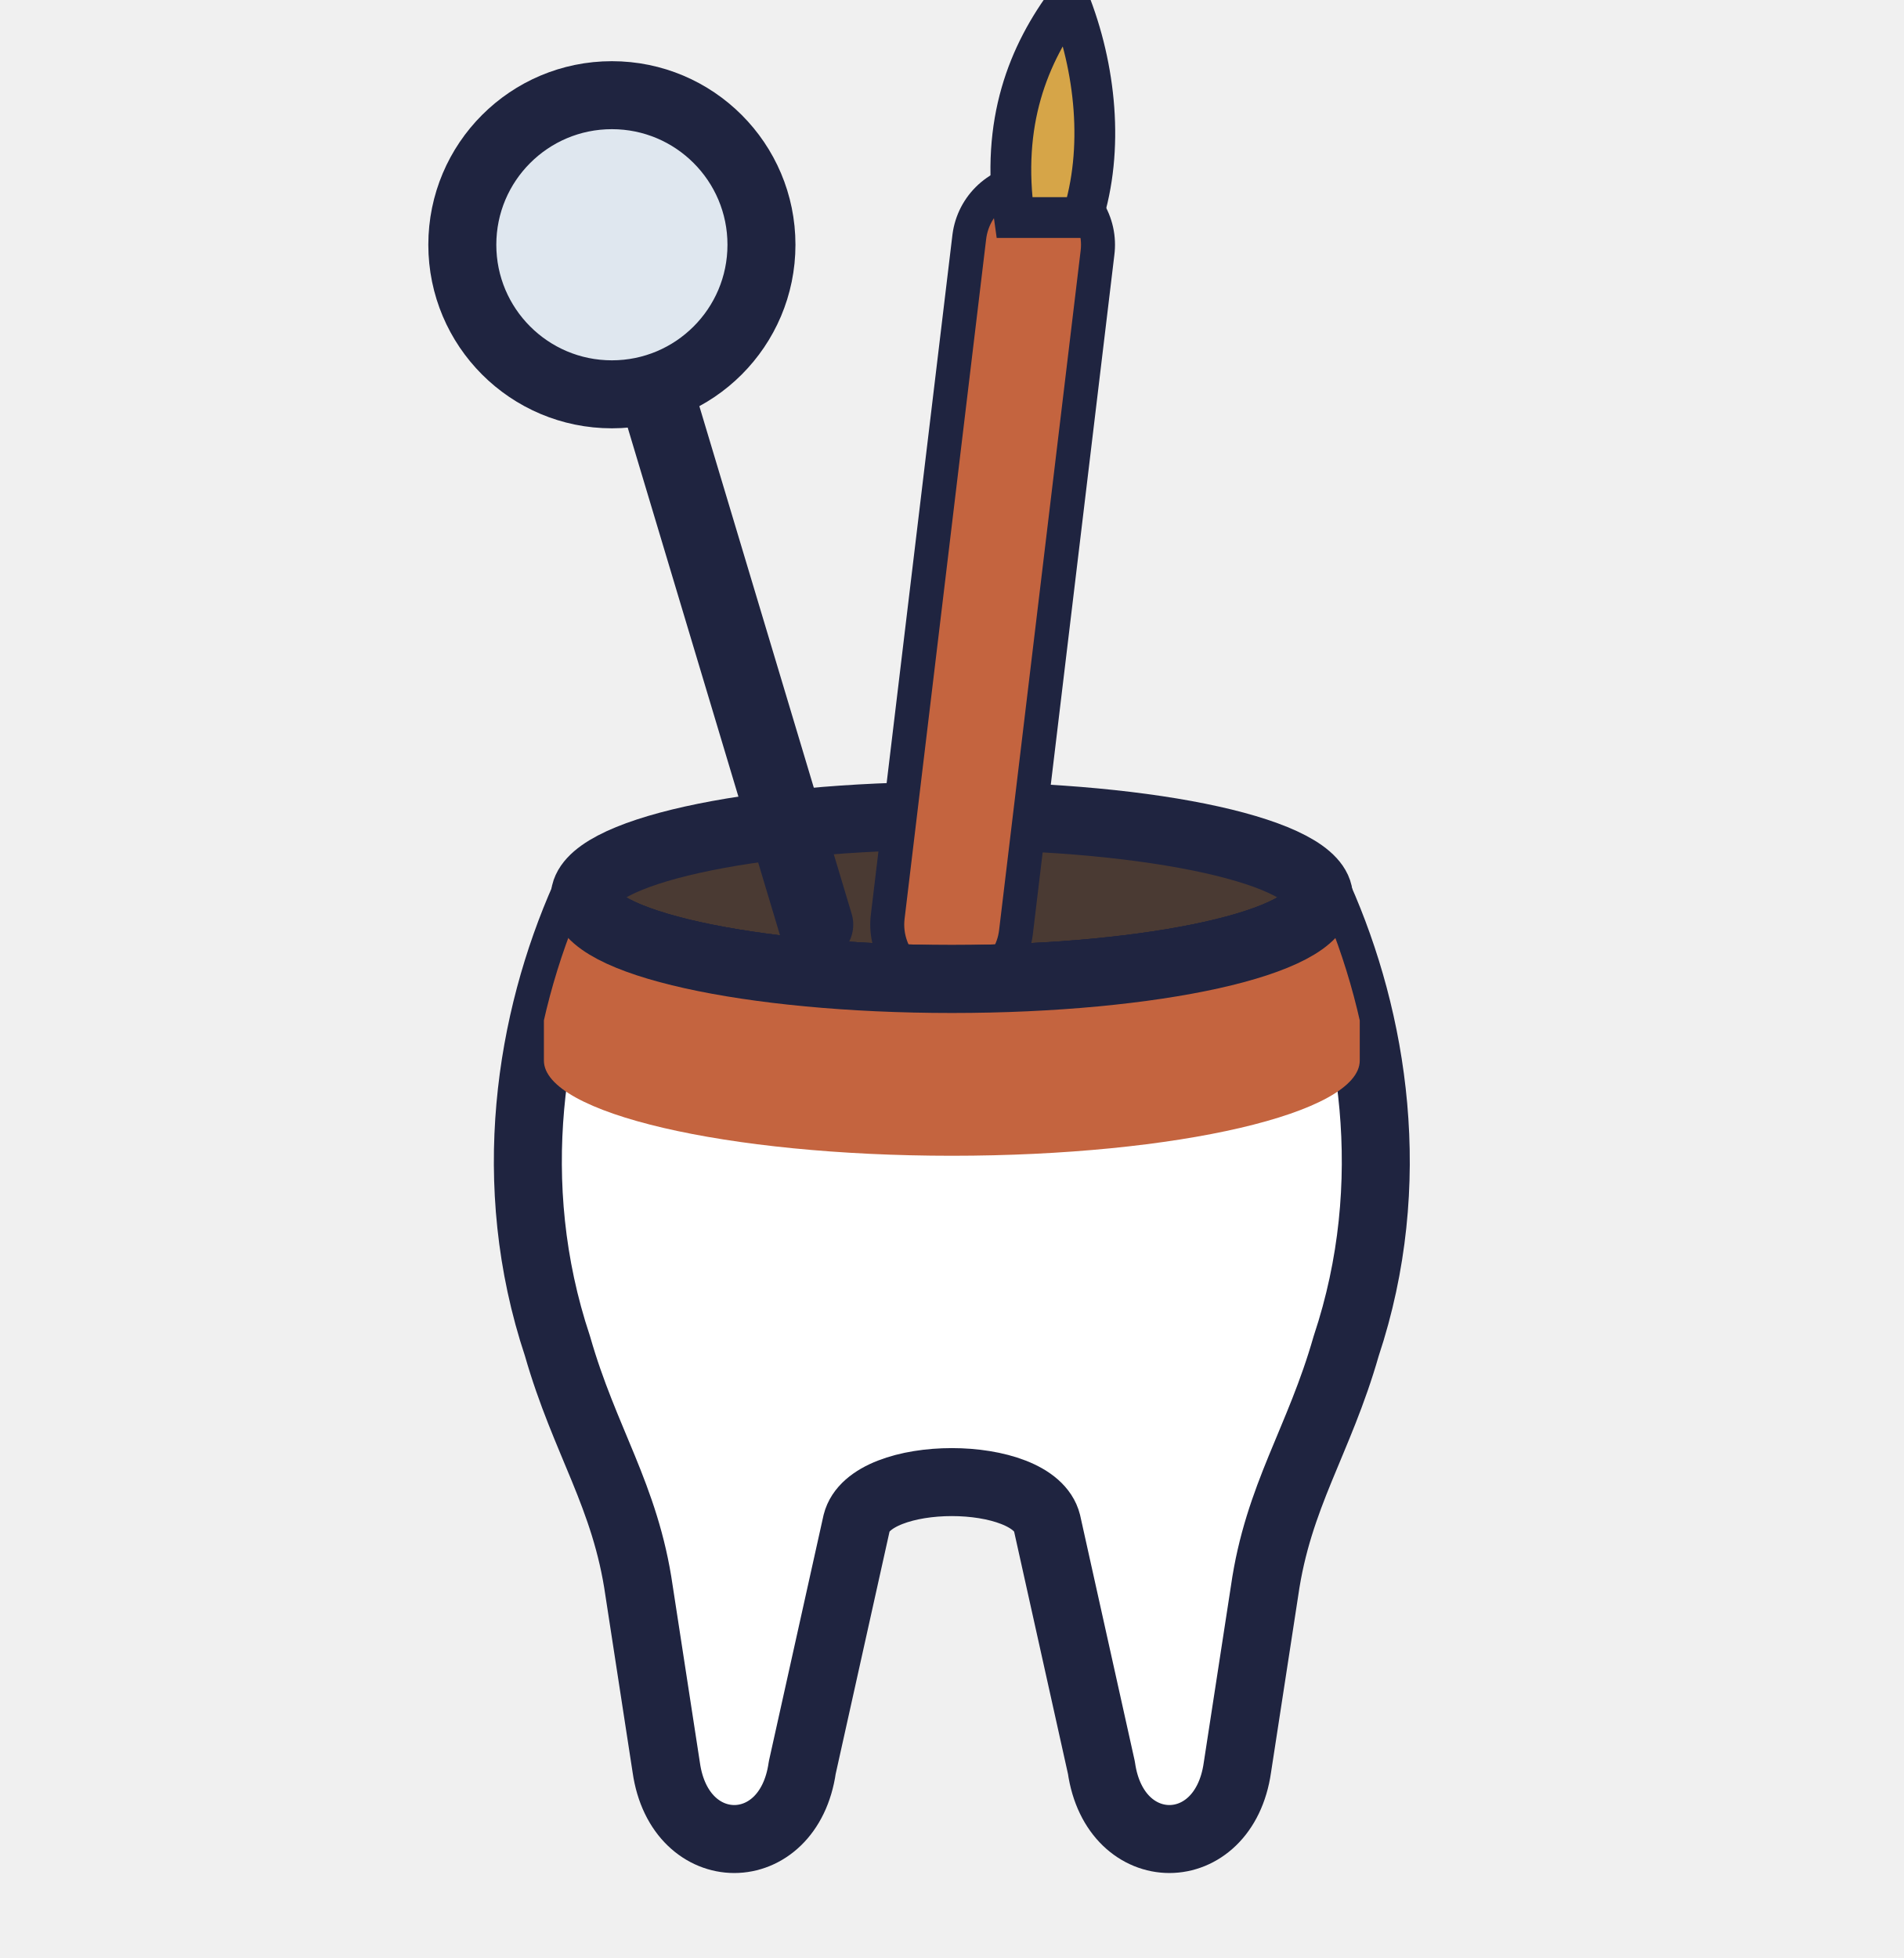
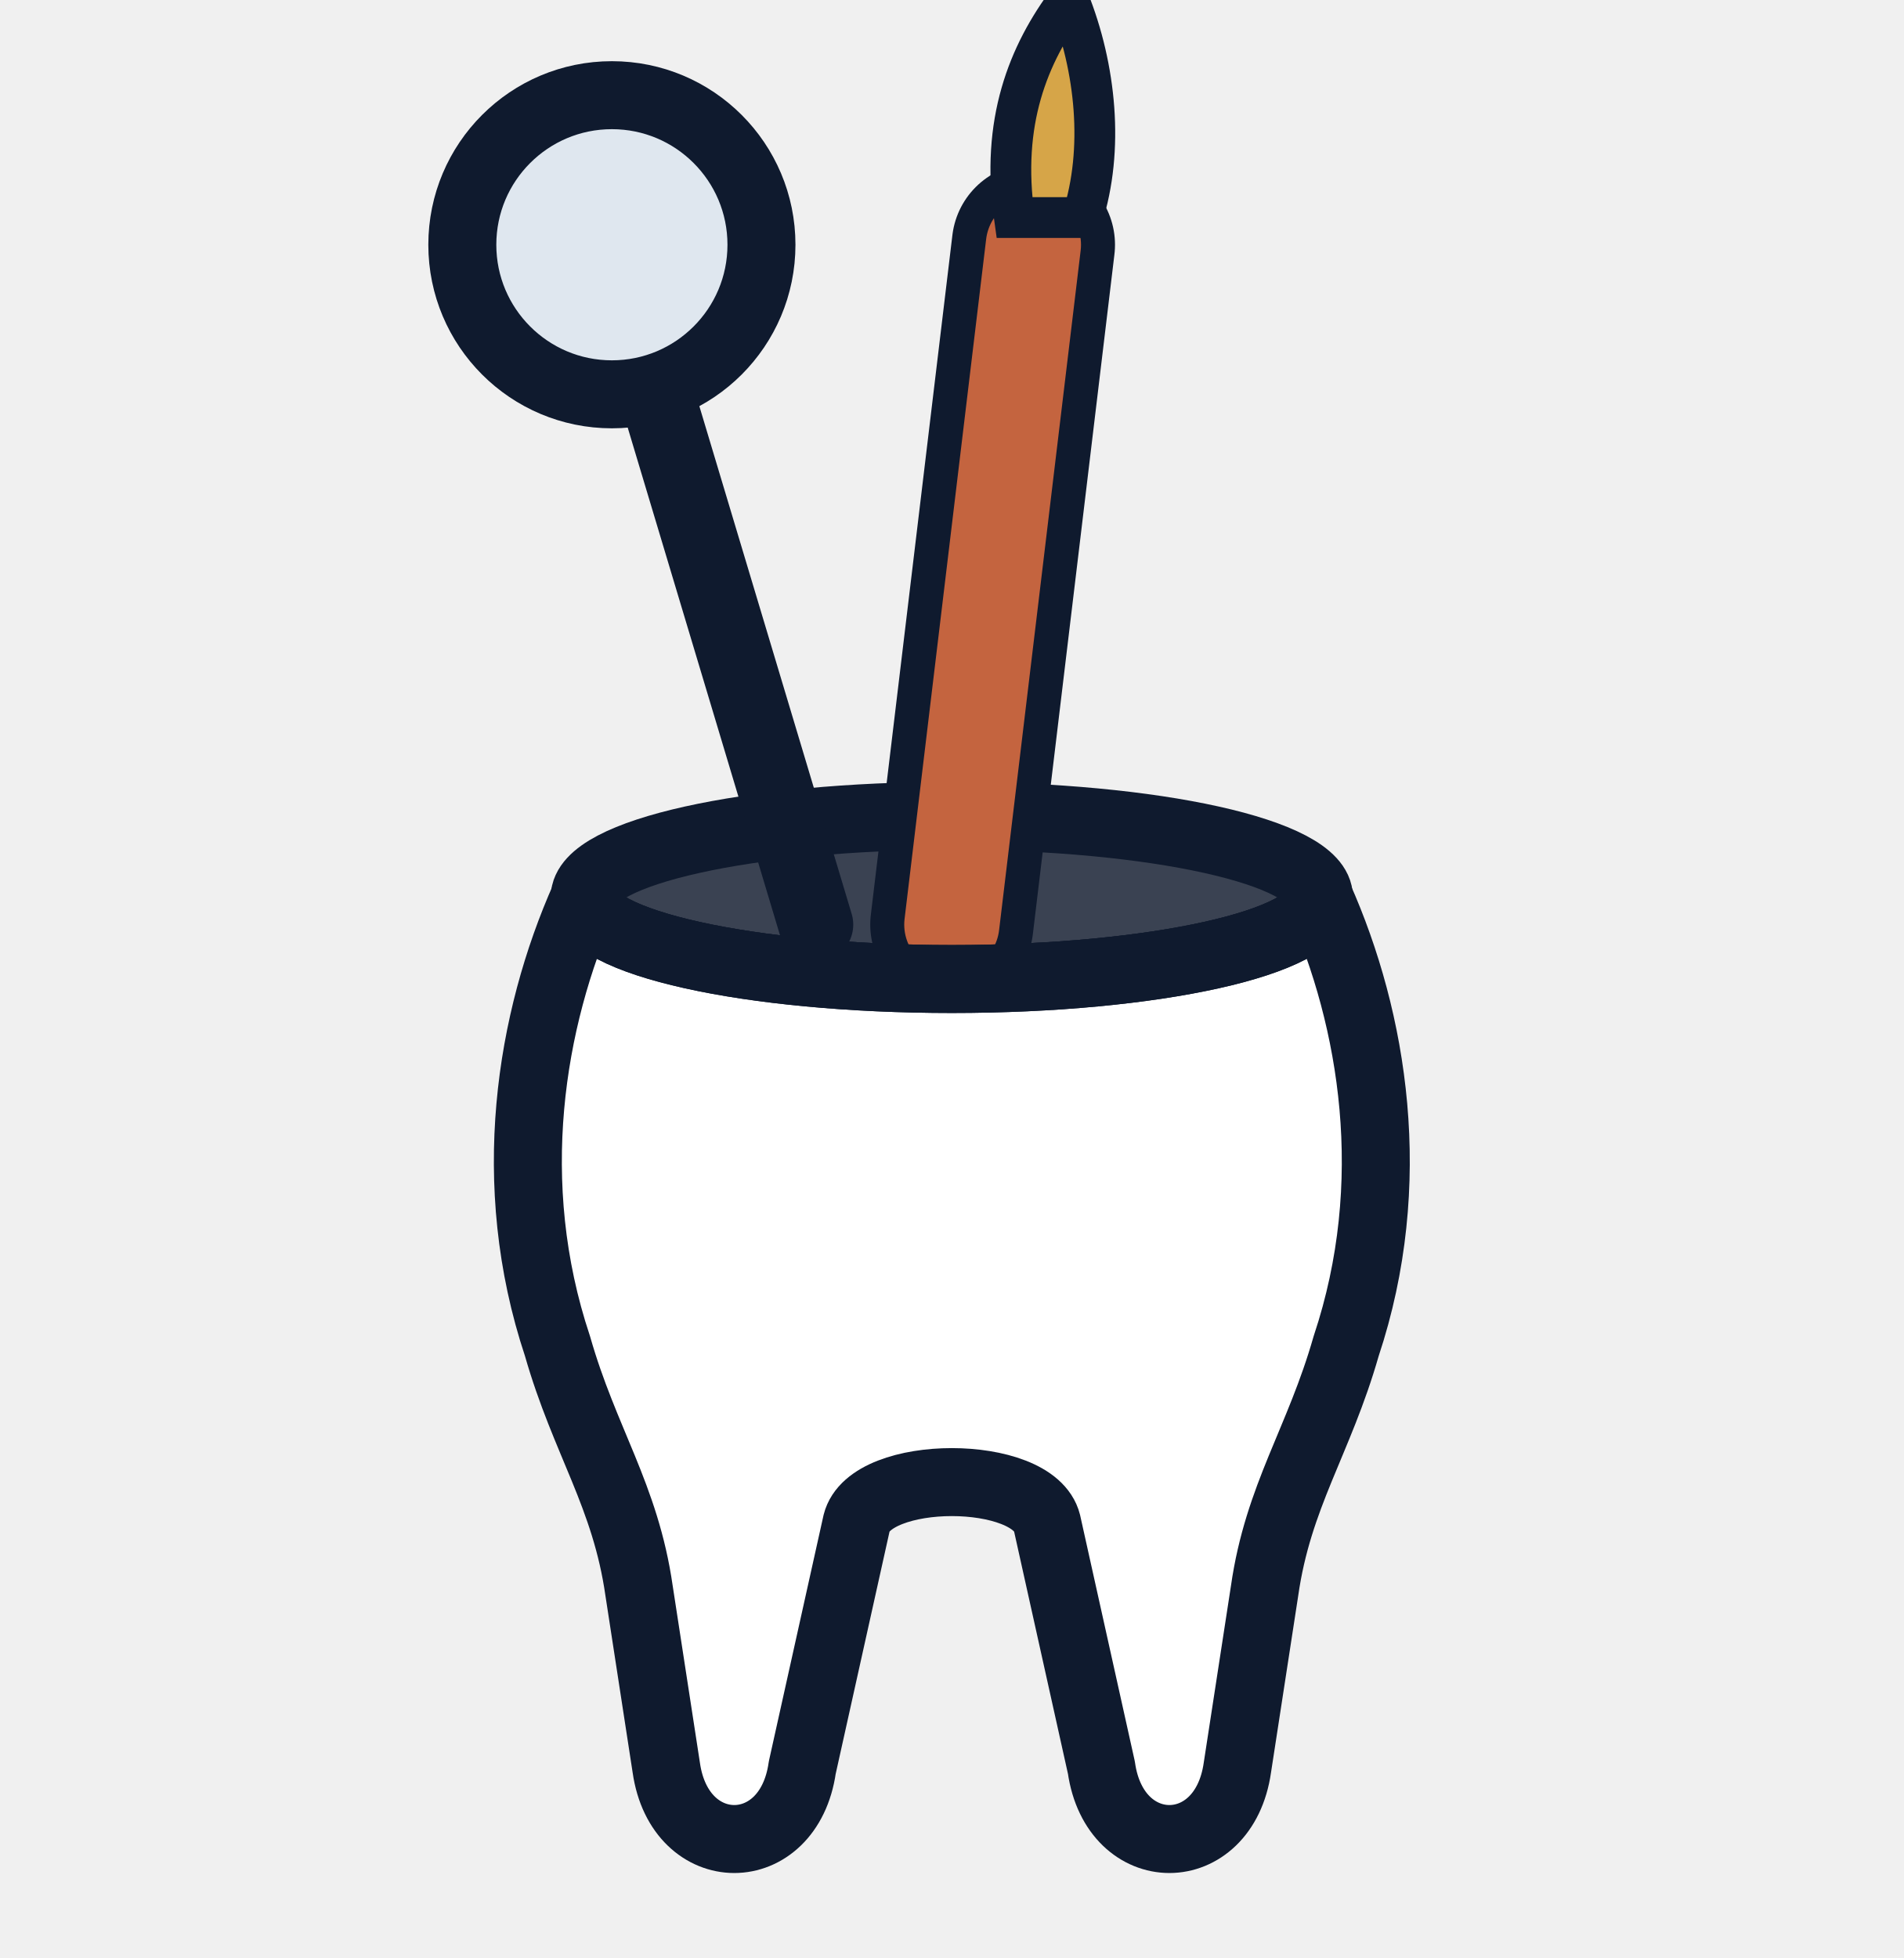
<svg xmlns="http://www.w3.org/2000/svg" viewBox="-10 -4 140 144" role="img" aria-label="Стоматология «Студия улыбки»">
-   <defs>
-     <path id="b" d="M33 62c-4 9-6 21-2 33 2 7 5 11 6 18l2 13c1 7 9 7 10 0l4-18c1-4 13-4 14 0l4 18c1 7 9 7 10 0l2-13c1-7 4-11 6-18 4-12 2-24-2-33a27 6 0 0 1-54 0z" />
-     <clipPath id="c">
-       <use href="#b" />
-     </clipPath>
-   </defs>
-   <ellipse cx="60" cy="62" rx="27" ry="6" fill="#4a3a33" stroke="#1f2440" stroke-width="5" />
-   <path d="M50 64 38 24" stroke="#1f2440" stroke-width="5.5" stroke-linecap="round" />
-   <circle cx="35" cy="14" r="11" fill="#dfe7ef" stroke="#1f2440" stroke-width="5" />
-   <path d="M60 64 66 14" stroke="#1f2440" stroke-width="12" stroke-linecap="round" />
+   <ellipse cx="60" cy="62" rx="27" ry="6" fill="#3a4252" stroke="#0f1a2e" stroke-width="5" />
+   <path d="M50 64 38 24" stroke="#0f1a2e" stroke-width="5.5" stroke-linecap="round" />
+   <circle cx="35" cy="14" r="11" fill="#dfe7ef" stroke="#0f1a2e" stroke-width="5" />
+   <path d="M60 64 66 14" stroke="#0f1a2e" stroke-width="12" stroke-linecap="round" />
  <path d="M60 64 66 14" stroke="#c4643f" stroke-width="7" stroke-linecap="round" />
-   <path d="M64.6 12c-1-7 1-12 4-16 2 5 2.6 11 1 16z" fill="#d6a548" stroke="#1f2440" stroke-width="3" />
-   <use href="#b" fill="#fff" stroke="#1f2440" stroke-width="5" stroke-linejoin="round" />
-   <g clip-path="url(#c)">
-     <path d="M30 62a30 7 0 0 0 60 0v12a30 7 0 0 1-60 0z" fill="#c4643f" />
-   </g>
-   <path d="M33 62a27 6 0 0 0 54 0" fill="none" stroke="#1f2440" stroke-width="5" stroke-linecap="round" />
+   <path d="M64.6 12c-1-7 1-12 4-16 2 5 2.6 11 1 16z" fill="#d6a548" stroke="#0f1a2e" stroke-width="3" />
+   <path d="M33 62c-4 9-6 21-2 33 2 7 5 11 6 18l2 13c1 7 9 7 10 0l4-18c1-4 13-4 14 0l4 18c1 7 9 7 10 0l2-13c1-7 4-11 6-18 4-12 2-24-2-33a27 6 0 0 1-54 0z" fill="#fff" stroke="#0f1a2e" stroke-width="5" stroke-linejoin="round" />
+   <path d="M33 62a27 6 0 0 0 54 0" fill="none" stroke="#0f1a2e" stroke-width="5" stroke-linecap="round" />
</svg>
